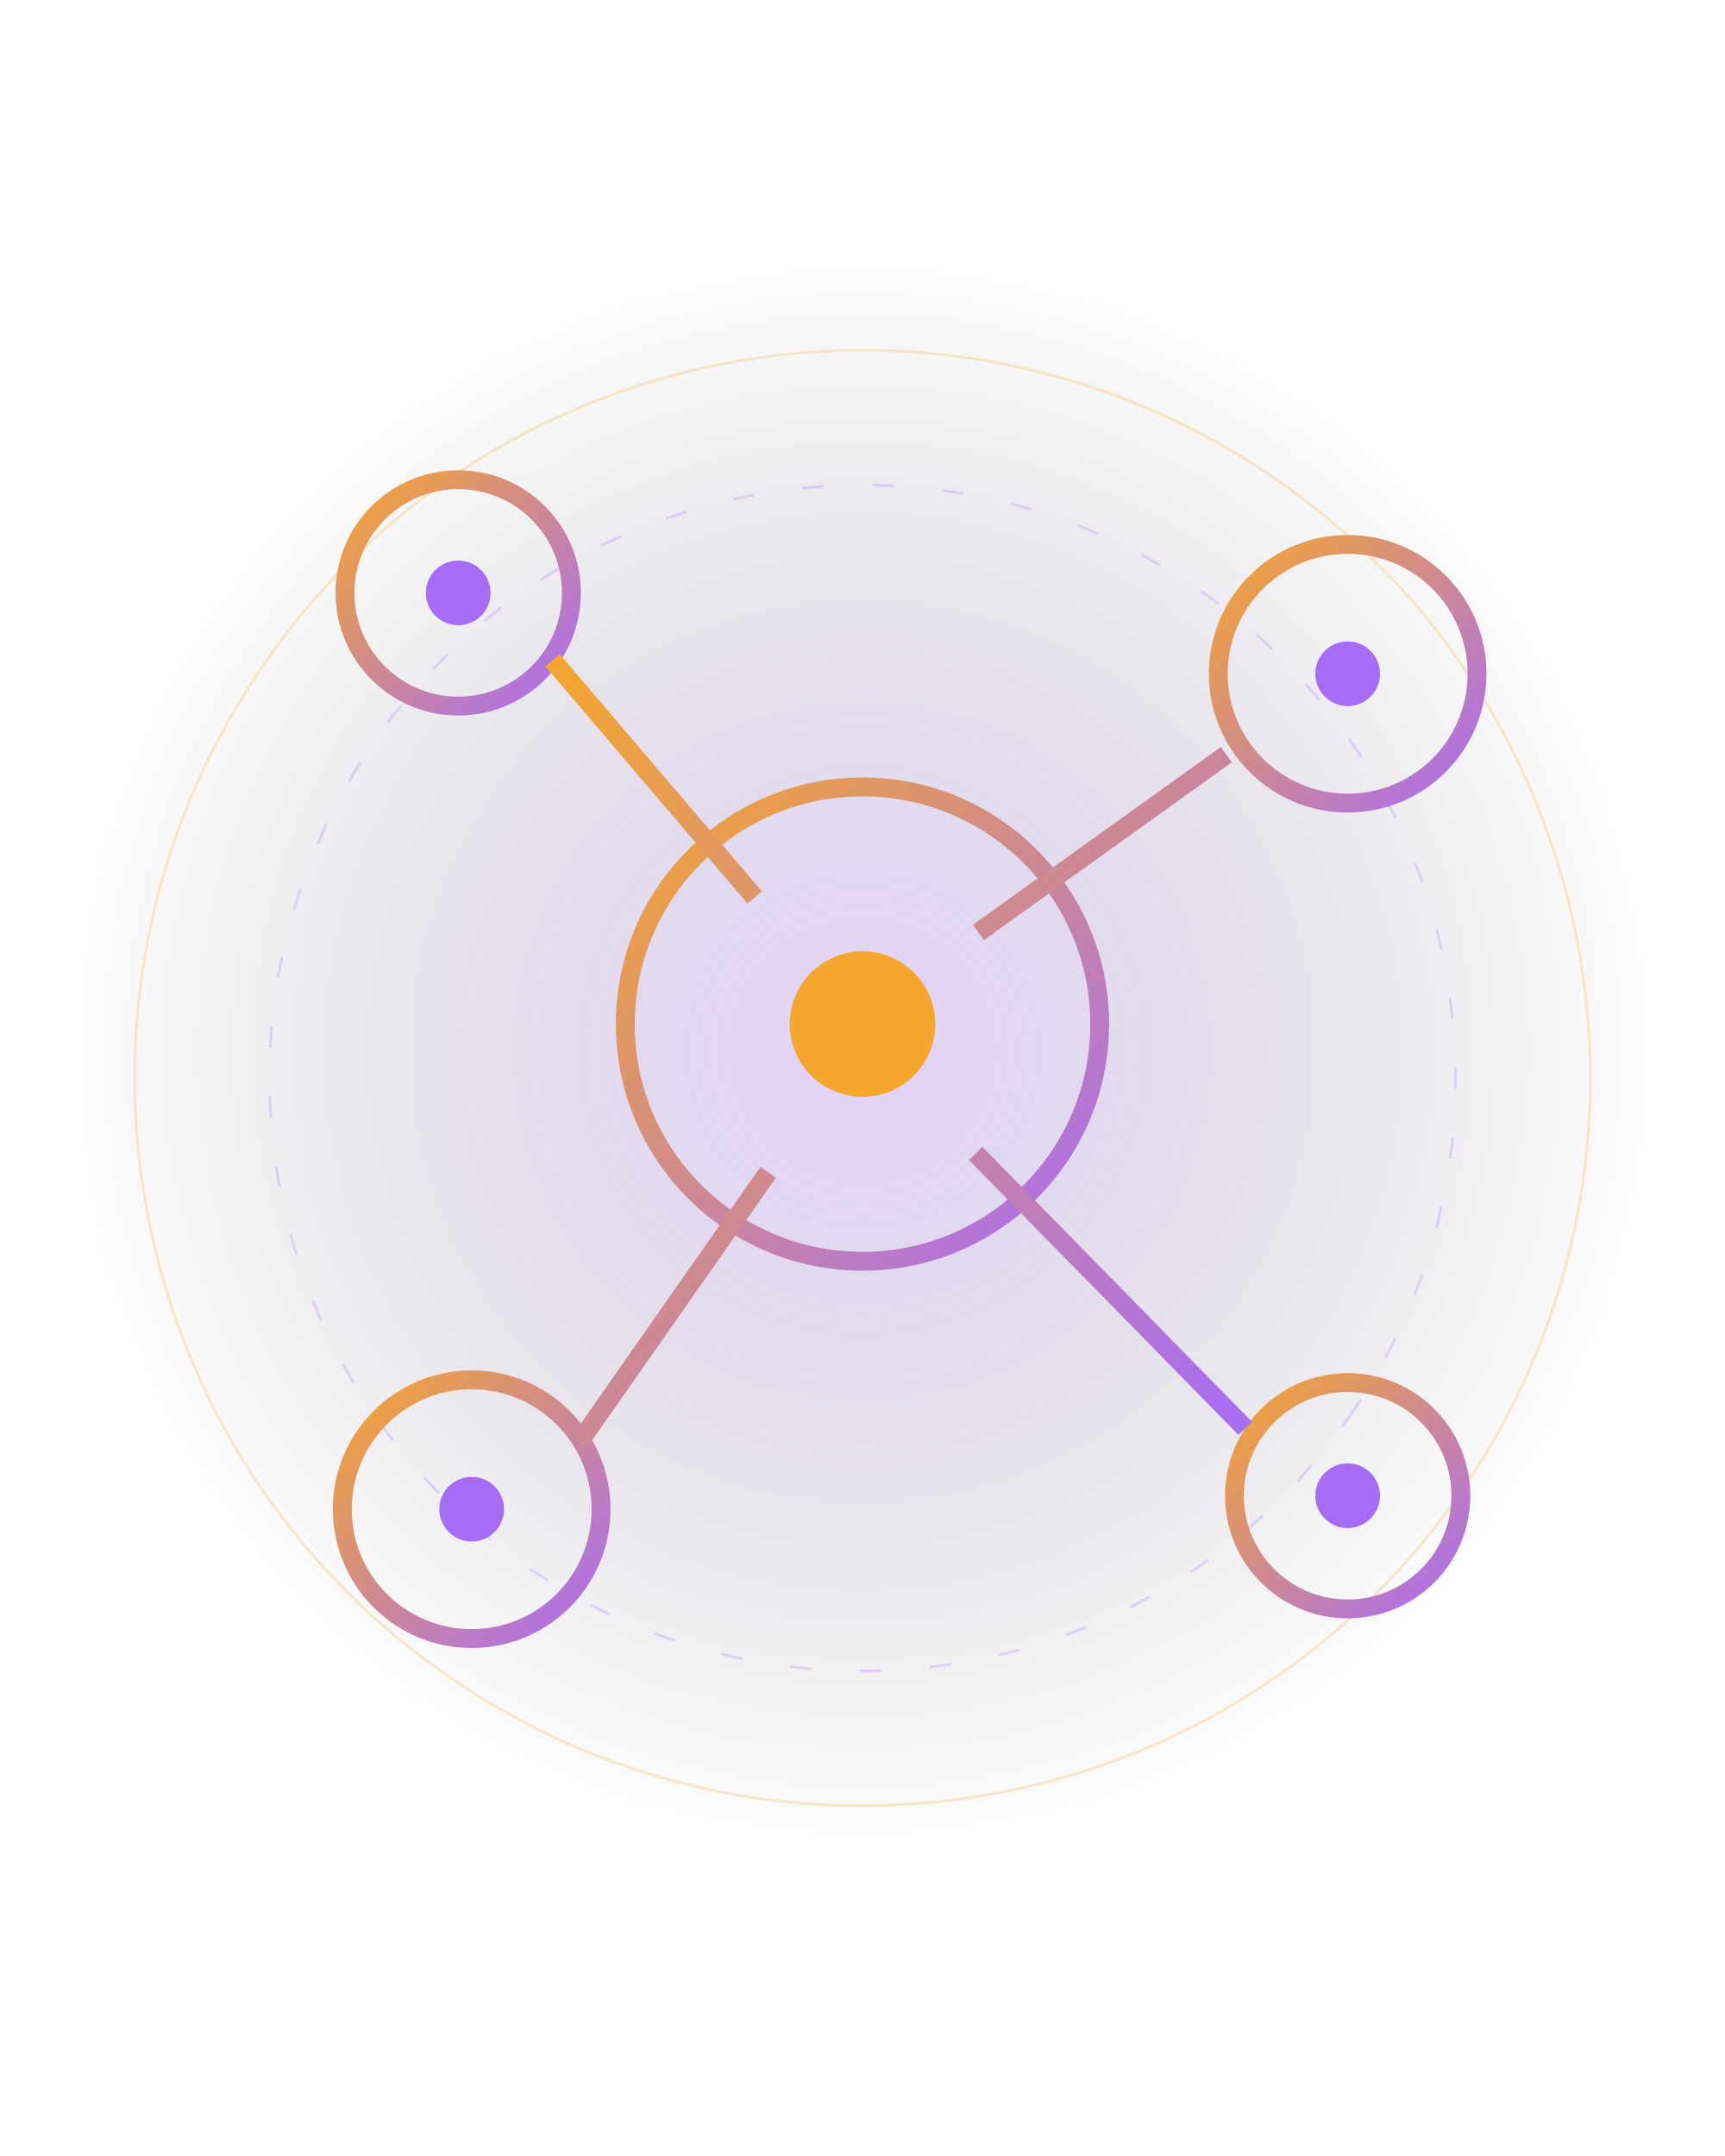
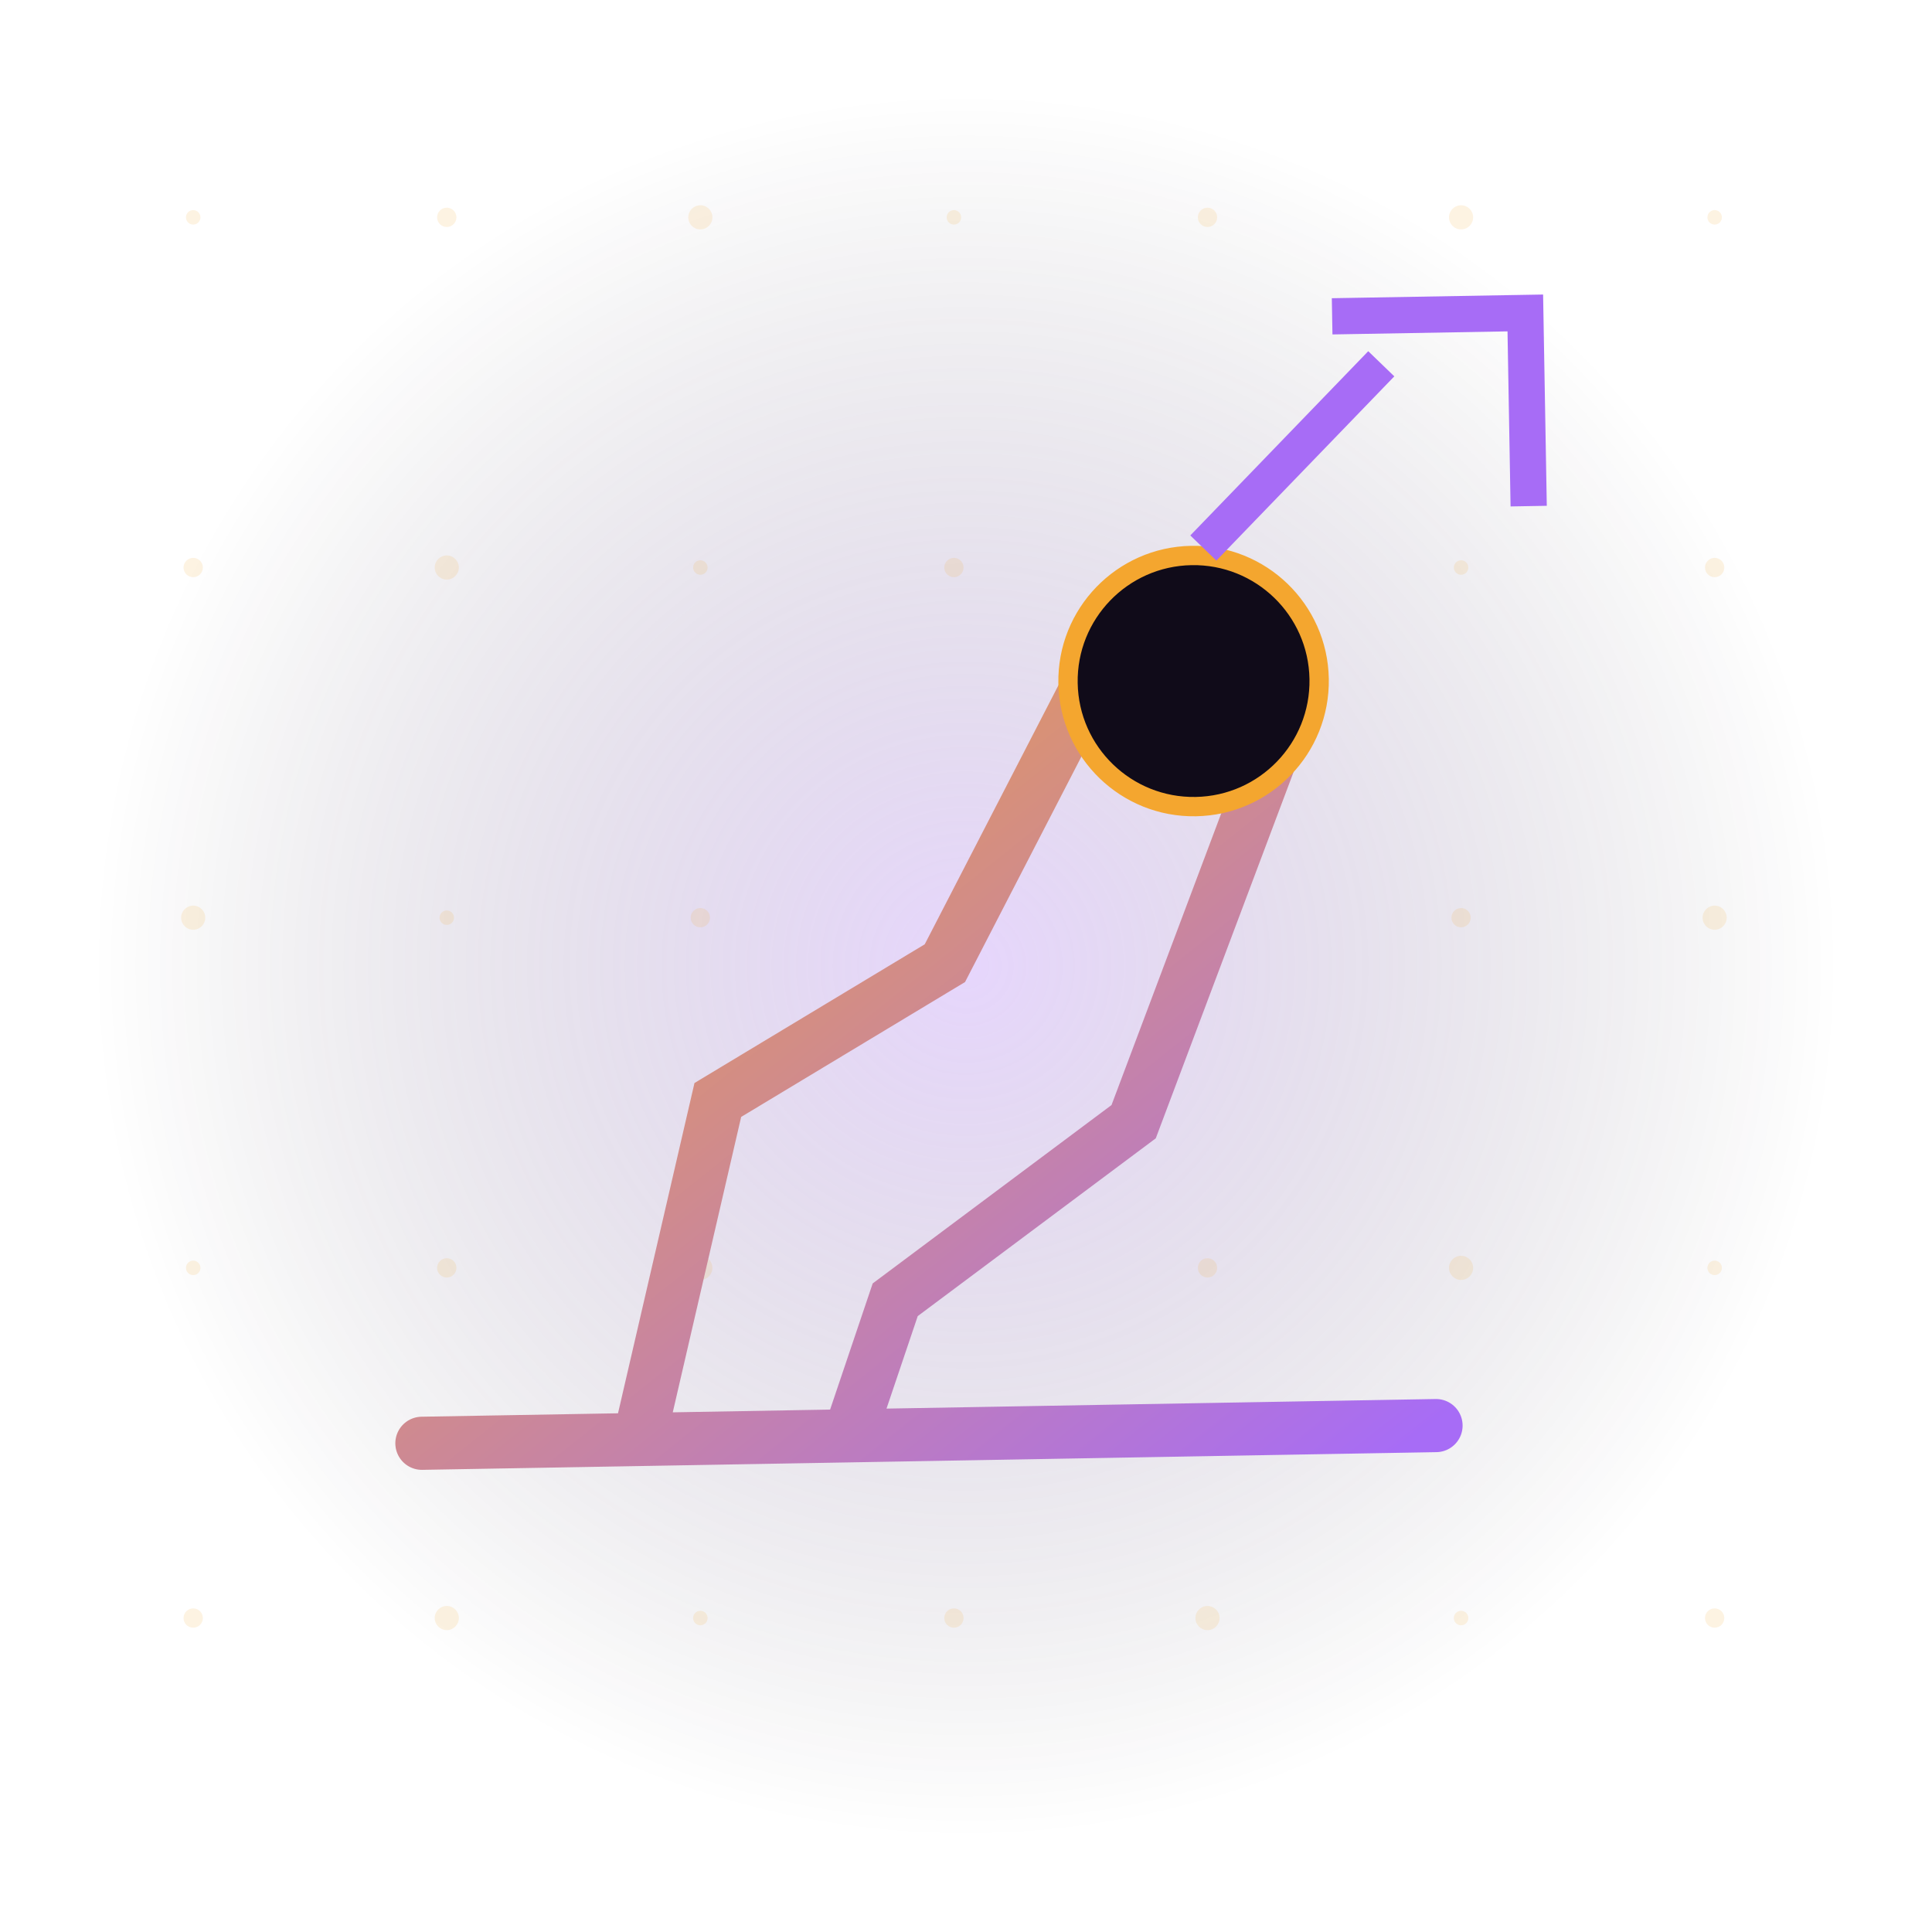
- <svg xmlns="http://www.w3.org/2000/svg" viewBox="0 0 640 800">
+ <svg xmlns="http://www.w3.org/2000/svg" viewBox="0 0 800 800">
  <defs>
    <linearGradient id="g" x1="0" y1="0" x2="1" y2="1">
      <stop stop-color="#f4a62f" />
      <stop offset="1" stop-color="#a76cf6" />
    </linearGradient>
    <radialGradient id="r">
-       <stop stop-color="#a76cf6" stop-opacity=".3" />
+       <stop stop-color="#a76cf6" stop-opacity=".28" />
      <stop offset="1" stop-color="#08070d" stop-opacity="0" />
    </radialGradient>
+     <filter id="glow">
+       <feGaussianBlur stdDeviation="8" result="b" />
+       <feMerge>
+         <feMergeNode in="b" />
+         <feMergeNode in="SourceGraphic" />
+       </feMerge>
+     </filter>
  </defs>
-   <circle cx="320" cy="390" r="300" fill="url(#r)" />
-   <g opacity=".24" transform="rotate(34 320 400)">
-     <circle cx="320" cy="400" r="270" fill="none" stroke="#f4a62f" />
-     <circle cx="320" cy="400" r="220" fill="none" stroke="#a76cf6" stroke-dasharray="8 18" />
+   <circle cx="400" cy="400" r="360" fill="url(#r)" />
+   <g fill="#f4a62f" opacity=".14">
+     <circle cx="80" cy="90" r="3" />
+     <circle cx="185" cy="90" r="4" />
+     <circle cx="290" cy="90" r="5" />
+     <circle cx="395" cy="90" r="3" />
+     <circle cx="500" cy="90" r="4" />
+     <circle cx="605" cy="90" r="5" />
+     <circle cx="710" cy="90" r="3" />
+     <circle cx="80" cy="235" r="4" />
+     <circle cx="185" cy="235" r="5" />
+     <circle cx="290" cy="235" r="3" />
+     <circle cx="395" cy="235" r="4" />
+     <circle cx="500" cy="235" r="5" />
+     <circle cx="605" cy="235" r="3" />
+     <circle cx="710" cy="235" r="4" />
+     <circle cx="80" cy="380" r="5" />
+     <circle cx="185" cy="380" r="3" />
+     <circle cx="290" cy="380" r="4" />
+     <circle cx="395" cy="380" r="5" />
+     <circle cx="500" cy="380" r="3" />
+     <circle cx="605" cy="380" r="4" />
+     <circle cx="710" cy="380" r="5" />
+     <circle cx="80" cy="525" r="3" />
+     <circle cx="185" cy="525" r="4" />
+     <circle cx="290" cy="525" r="5" />
+     <circle cx="395" cy="525" r="3" />
+     <circle cx="500" cy="525" r="4" />
+     <circle cx="605" cy="525" r="5" />
+     <circle cx="710" cy="525" r="3" />
+     <circle cx="80" cy="670" r="4" />
+     <circle cx="185" cy="670" r="5" />
+     <circle cx="290" cy="670" r="3" />
+     <circle cx="395" cy="670" r="4" />
+     <circle cx="500" cy="670" r="5" />
+     <circle cx="605" cy="670" r="3" />
+     <circle cx="710" cy="670" r="4" />
  </g>
-   <g fill="none" stroke="url(#g)" stroke-width="7">
-     <circle cx="320" cy="380" r="88" />
-     <circle cx="170" cy="220" r="42" />
-     <circle cx="500" cy="250" r="48" />
-     <circle cx="175" cy="560" r="48" />
-     <circle cx="500" cy="555" r="42" />
-     <path d="M205 245l75 88M455 280l-92 66M215 535l70-100M462 530l-100-102" />
-   </g>
-   <circle cx="320" cy="380" r="27" fill="#f4a62f" />
-   <g fill="#a76cf6">
-     <circle cx="170" cy="220" r="12" />
-     <circle cx="500" cy="250" r="12" />
-     <circle cx="175" cy="560" r="12" />
-     <circle cx="500" cy="555" r="12" />
+   <g transform="translate(-19 -16) rotate(-1 400 400)">
+     <path d="M190 610h420M280 610l35-140 95-55 70-130 70 38-63 159-100 72-20 56" fill="none" stroke="url(#g)" stroke-width="22" stroke-linecap="round" />
+     <circle cx="515" cy="300" r="52" fill="#100b19" stroke="#f4a62f" stroke-width="8" />
+     <path d="M520 245l75-75M575 150h80v80" fill="none" stroke="#a76cf6" stroke-width="15" />
  </g>
</svg>
